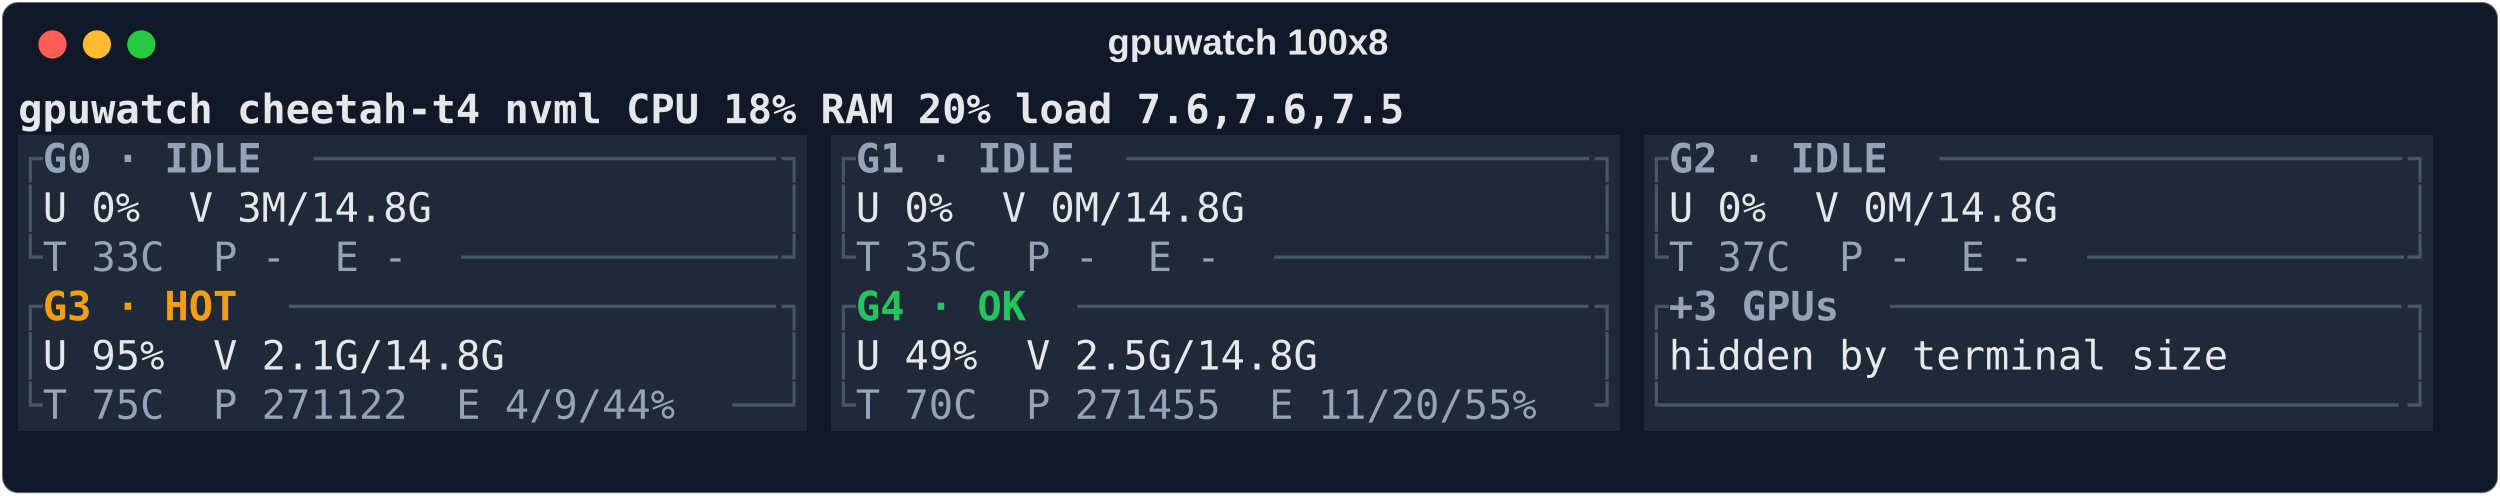
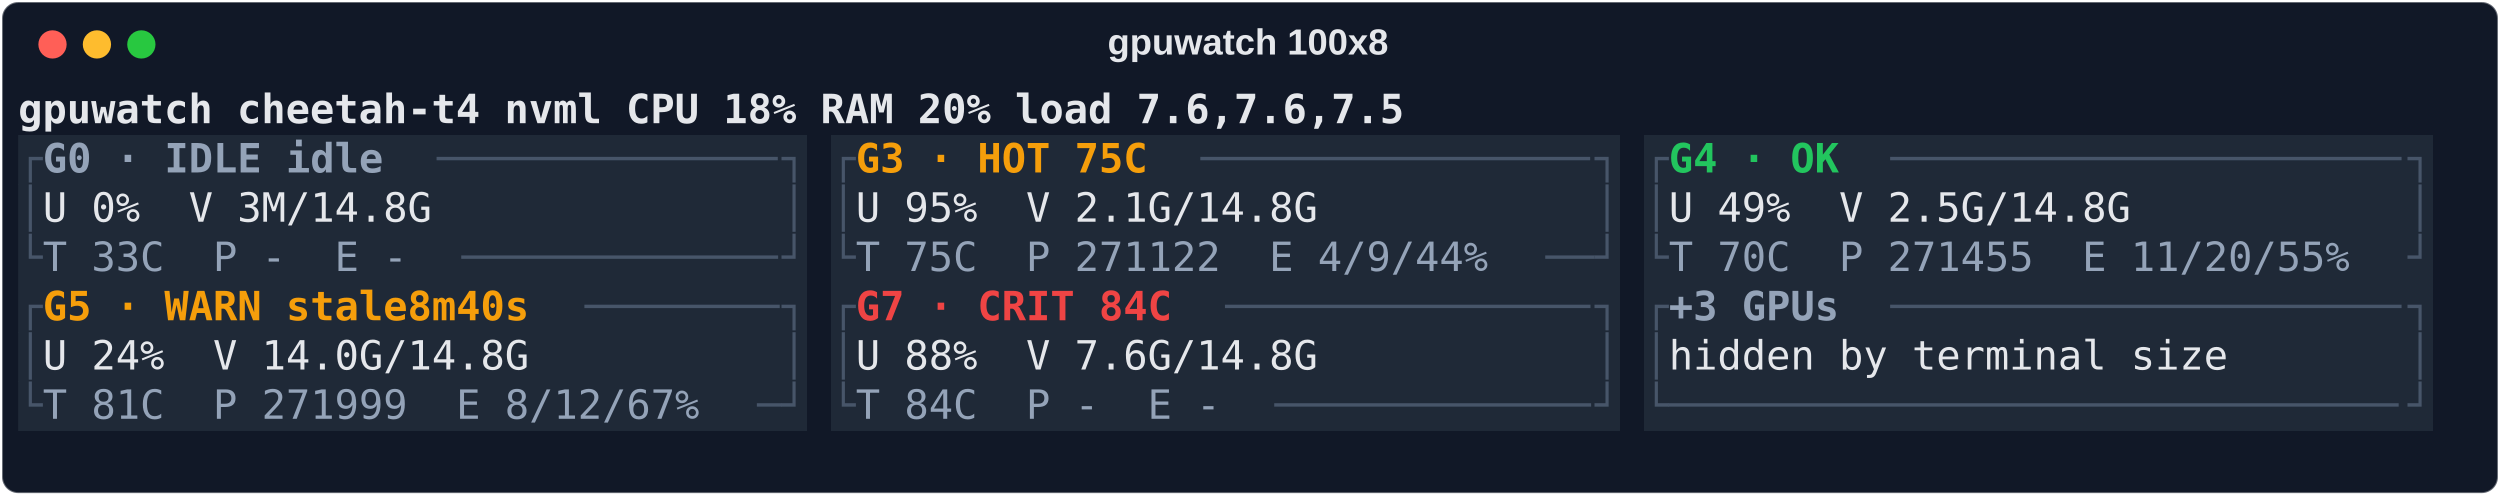
<svg xmlns="http://www.w3.org/2000/svg" class="rich-terminal" viewBox="0 0 1238 245.2">
  <style>

    @font-face {
        font-family: "Fira Code";
        src: local("FiraCode-Regular"),
                url("https://cdnjs.cloudflare.com/ajax/libs/firacode/6.2.0/woff2/FiraCode-Regular.woff2") format("woff2"),
                url("https://cdnjs.cloudflare.com/ajax/libs/firacode/6.2.0/woff/FiraCode-Regular.woff") format("woff");
        font-style: normal;
        font-weight: 400;
    }
    @font-face {
        font-family: "Fira Code";
        src: local("FiraCode-Bold"),
                url("https://cdnjs.cloudflare.com/ajax/libs/firacode/6.2.0/woff2/FiraCode-Bold.woff2") format("woff2"),
                url("https://cdnjs.cloudflare.com/ajax/libs/firacode/6.2.0/woff/FiraCode-Bold.woff") format("woff");
        font-style: bold;
        font-weight: 700;
    }

-     .terminal-1915284042-matrix {
+     .terminal-2295180696-matrix {
        font-family: Fira Code, monospace;
        font-size: 20px;
        line-height: 24.4px;
        font-variant-east-asian: full-width;
    }

-     .terminal-1915284042-title {
+     .terminal-2295180696-title {
        font-size: 18px;
        font-weight: bold;
        font-family: arial;
    }

-     .terminal-1915284042-r1 { fill: #e5e7eb;font-weight: bold }
- .terminal-1915284042-r2 { fill: #e5e7eb }
- .terminal-1915284042-r3 { fill: #475569 }
- .terminal-1915284042-r4 { fill: #94a3b8;font-weight: bold }
- .terminal-1915284042-r5 { fill: #94a3b8 }
- .terminal-1915284042-r6 { fill: #f59e0b;font-weight: bold }
- .terminal-1915284042-r7 { fill: #22c55e;font-weight: bold }
+     .terminal-2295180696-r1 { fill: #e5e7eb;font-weight: bold }
+ .terminal-2295180696-r2 { fill: #e5e7eb }
+ .terminal-2295180696-r3 { fill: #475569 }
+ .terminal-2295180696-r4 { fill: #94a3b8;font-weight: bold }
+ .terminal-2295180696-r5 { fill: #f59e0b;font-weight: bold }
+ .terminal-2295180696-r6 { fill: #22c55e;font-weight: bold }
+ .terminal-2295180696-r7 { fill: #94a3b8 }
+ .terminal-2295180696-r8 { fill: #ef4444;font-weight: bold }
    </style>
  <defs>
-     <clipPath id="terminal-1915284042-clip-terminal">
+     <clipPath id="terminal-2295180696-clip-terminal">
      <rect x="0" y="0" width="1219.0" height="194.2" />
    </clipPath>
-     <clipPath id="terminal-1915284042-line-0">
+     <clipPath id="terminal-2295180696-line-0">
      <rect x="0" y="1.5" width="1220" height="24.65" />
    </clipPath>
-     <clipPath id="terminal-1915284042-line-1">
+     <clipPath id="terminal-2295180696-line-1">
      <rect x="0" y="25.9" width="1220" height="24.65" />
    </clipPath>
-     <clipPath id="terminal-1915284042-line-2">
+     <clipPath id="terminal-2295180696-line-2">
      <rect x="0" y="50.3" width="1220" height="24.65" />
    </clipPath>
-     <clipPath id="terminal-1915284042-line-3">
+     <clipPath id="terminal-2295180696-line-3">
      <rect x="0" y="74.7" width="1220" height="24.65" />
    </clipPath>
-     <clipPath id="terminal-1915284042-line-4">
+     <clipPath id="terminal-2295180696-line-4">
      <rect x="0" y="99.1" width="1220" height="24.65" />
    </clipPath>
-     <clipPath id="terminal-1915284042-line-5">
+     <clipPath id="terminal-2295180696-line-5">
      <rect x="0" y="123.5" width="1220" height="24.65" />
    </clipPath>
-     <clipPath id="terminal-1915284042-line-6">
+     <clipPath id="terminal-2295180696-line-6">
      <rect x="0" y="147.9" width="1220" height="24.65" />
    </clipPath>
  </defs>
  <rect fill="#111827" stroke="rgba(255,255,255,0.35)" stroke-width="1" x="1" y="1" width="1236" height="243.2" rx="8" />
-   <text class="terminal-1915284042-title" fill="#e5e7eb" text-anchor="middle" x="618" y="27">gpuwatch 100x8</text>
+   <text class="terminal-2295180696-title" fill="#e5e7eb" text-anchor="middle" x="618" y="27">gpuwatch 100x8</text>
  <g transform="translate(26,22)">
    <circle cx="0" cy="0" r="7" fill="#ff5f57" />
    <circle cx="22" cy="0" r="7" fill="#febc2e" />
    <circle cx="44" cy="0" r="7" fill="#28c840" />
  </g>
-   <g transform="translate(9, 41)" clip-path="url(#terminal-1915284042-clip-terminal)">
+   <g transform="translate(9, 41)" clip-path="url(#terminal-2295180696-clip-terminal)">
    <rect fill="#111827" x="0" y="1.5" width="1220" height="24.65" shape-rendering="crispEdges" />
    <rect fill="#1f2937" x="0" y="25.9" width="12.2" height="24.65" shape-rendering="crispEdges" />
-     <rect fill="#1f2937" x="12.2" y="25.9" width="134.2" height="24.65" shape-rendering="crispEdges" />
-     <rect fill="#1f2937" x="146.4" y="25.9" width="231.8" height="24.65" shape-rendering="crispEdges" />
+     <rect fill="#1f2937" x="12.2" y="25.9" width="195.2" height="24.65" shape-rendering="crispEdges" />
+     <rect fill="#1f2937" x="207.4" y="25.9" width="170.8" height="24.65" shape-rendering="crispEdges" />
    <rect fill="#1f2937" x="378.2" y="25.9" width="12.2" height="24.65" shape-rendering="crispEdges" />
    <rect fill="#1f2937" x="402.6" y="25.9" width="12.2" height="24.65" shape-rendering="crispEdges" />
-     <rect fill="#1f2937" x="414.8" y="25.9" width="134.2" height="24.65" shape-rendering="crispEdges" />
-     <rect fill="#1f2937" x="549" y="25.9" width="231.8" height="24.65" shape-rendering="crispEdges" />
+     <rect fill="#1f2937" x="414.8" y="25.9" width="170.8" height="24.65" shape-rendering="crispEdges" />
+     <rect fill="#1f2937" x="585.6" y="25.9" width="195.2" height="24.65" shape-rendering="crispEdges" />
    <rect fill="#1f2937" x="780.8" y="25.9" width="12.2" height="24.65" shape-rendering="crispEdges" />
    <rect fill="#1f2937" x="805.2" y="25.9" width="12.2" height="24.65" shape-rendering="crispEdges" />
-     <rect fill="#1f2937" x="817.4" y="25.9" width="134.2" height="24.65" shape-rendering="crispEdges" />
-     <rect fill="#1f2937" x="951.6" y="25.9" width="231.8" height="24.65" shape-rendering="crispEdges" />
+     <rect fill="#1f2937" x="817.4" y="25.9" width="109.8" height="24.65" shape-rendering="crispEdges" />
+     <rect fill="#1f2937" x="927.2" y="25.9" width="256.2" height="24.65" shape-rendering="crispEdges" />
    <rect fill="#1f2937" x="1183.4" y="25.9" width="12.2" height="24.65" shape-rendering="crispEdges" />
    <rect fill="#1f2937" x="0" y="50.3" width="12.2" height="24.65" shape-rendering="crispEdges" />
    <rect fill="#1f2937" x="12.2" y="50.3" width="366" height="24.65" shape-rendering="crispEdges" />
    <rect fill="#1f2937" x="378.2" y="50.3" width="12.2" height="24.65" shape-rendering="crispEdges" />
    <rect fill="#1f2937" x="402.6" y="50.3" width="12.2" height="24.65" shape-rendering="crispEdges" />
    <rect fill="#1f2937" x="414.8" y="50.3" width="366" height="24.65" shape-rendering="crispEdges" />
    <rect fill="#1f2937" x="780.8" y="50.3" width="12.2" height="24.65" shape-rendering="crispEdges" />
    <rect fill="#1f2937" x="805.2" y="50.3" width="12.2" height="24.65" shape-rendering="crispEdges" />
    <rect fill="#1f2937" x="817.4" y="50.3" width="366" height="24.65" shape-rendering="crispEdges" />
    <rect fill="#1f2937" x="1183.4" y="50.3" width="12.2" height="24.65" shape-rendering="crispEdges" />
    <rect fill="#1f2937" x="0" y="74.7" width="12.2" height="24.65" shape-rendering="crispEdges" />
    <rect fill="#1f2937" x="12.2" y="74.7" width="207.4" height="24.65" shape-rendering="crispEdges" />
    <rect fill="#1f2937" x="219.6" y="74.7" width="158.6" height="24.65" shape-rendering="crispEdges" />
    <rect fill="#1f2937" x="378.2" y="74.7" width="12.2" height="24.65" shape-rendering="crispEdges" />
    <rect fill="#1f2937" x="402.6" y="74.7" width="12.2" height="24.65" shape-rendering="crispEdges" />
-     <rect fill="#1f2937" x="414.8" y="74.7" width="207.4" height="24.65" shape-rendering="crispEdges" />
-     <rect fill="#1f2937" x="622.2" y="74.7" width="158.6" height="24.65" shape-rendering="crispEdges" />
+     <rect fill="#1f2937" x="414.8" y="74.7" width="341.6" height="24.65" shape-rendering="crispEdges" />
+     <rect fill="#1f2937" x="756.4" y="74.7" width="24.4" height="24.65" shape-rendering="crispEdges" />
    <rect fill="#1f2937" x="780.8" y="74.7" width="12.2" height="24.65" shape-rendering="crispEdges" />
    <rect fill="#1f2937" x="805.2" y="74.7" width="12.2" height="24.65" shape-rendering="crispEdges" />
-     <rect fill="#1f2937" x="817.4" y="74.7" width="207.4" height="24.65" shape-rendering="crispEdges" />
-     <rect fill="#1f2937" x="1024.8" y="74.7" width="158.6" height="24.65" shape-rendering="crispEdges" />
+     <rect fill="#1f2937" x="817.4" y="74.7" width="366" height="24.65" shape-rendering="crispEdges" />
    <rect fill="#1f2937" x="1183.4" y="74.7" width="12.2" height="24.65" shape-rendering="crispEdges" />
    <rect fill="#1f2937" x="0" y="99.1" width="12.2" height="24.65" shape-rendering="crispEdges" />
-     <rect fill="#1f2937" x="12.2" y="99.1" width="122" height="24.65" shape-rendering="crispEdges" />
-     <rect fill="#1f2937" x="134.2" y="99.1" width="244" height="24.65" shape-rendering="crispEdges" />
+     <rect fill="#1f2937" x="12.2" y="99.1" width="268.4" height="24.65" shape-rendering="crispEdges" />
+     <rect fill="#1f2937" x="280.6" y="99.1" width="97.6" height="24.65" shape-rendering="crispEdges" />
    <rect fill="#1f2937" x="378.2" y="99.1" width="12.2" height="24.65" shape-rendering="crispEdges" />
    <rect fill="#1f2937" x="402.6" y="99.1" width="12.2" height="24.65" shape-rendering="crispEdges" />
-     <rect fill="#1f2937" x="414.8" y="99.1" width="109.8" height="24.65" shape-rendering="crispEdges" />
-     <rect fill="#1f2937" x="524.6" y="99.1" width="256.2" height="24.65" shape-rendering="crispEdges" />
+     <rect fill="#1f2937" x="414.8" y="99.1" width="183" height="24.65" shape-rendering="crispEdges" />
+     <rect fill="#1f2937" x="597.8" y="99.1" width="183" height="24.65" shape-rendering="crispEdges" />
    <rect fill="#1f2937" x="780.8" y="99.1" width="12.2" height="24.65" shape-rendering="crispEdges" />
    <rect fill="#1f2937" x="805.2" y="99.1" width="12.2" height="24.65" shape-rendering="crispEdges" />
    <rect fill="#1f2937" x="817.4" y="99.1" width="109.8" height="24.65" shape-rendering="crispEdges" />
    <rect fill="#1f2937" x="927.2" y="99.1" width="256.2" height="24.65" shape-rendering="crispEdges" />
    <rect fill="#1f2937" x="1183.4" y="99.1" width="12.2" height="24.65" shape-rendering="crispEdges" />
    <rect fill="#1f2937" x="0" y="123.5" width="12.2" height="24.65" shape-rendering="crispEdges" />
    <rect fill="#1f2937" x="12.2" y="123.5" width="366" height="24.65" shape-rendering="crispEdges" />
    <rect fill="#1f2937" x="378.2" y="123.5" width="12.2" height="24.65" shape-rendering="crispEdges" />
    <rect fill="#1f2937" x="402.6" y="123.5" width="12.2" height="24.65" shape-rendering="crispEdges" />
    <rect fill="#1f2937" x="414.8" y="123.5" width="366" height="24.65" shape-rendering="crispEdges" />
    <rect fill="#1f2937" x="780.8" y="123.5" width="12.2" height="24.65" shape-rendering="crispEdges" />
    <rect fill="#1f2937" x="805.2" y="123.5" width="12.2" height="24.65" shape-rendering="crispEdges" />
    <rect fill="#1f2937" x="817.4" y="123.5" width="366" height="24.65" shape-rendering="crispEdges" />
    <rect fill="#1f2937" x="1183.4" y="123.5" width="12.2" height="24.65" shape-rendering="crispEdges" />
    <rect fill="#1f2937" x="0" y="147.9" width="12.2" height="24.65" shape-rendering="crispEdges" />
-     <rect fill="#1f2937" x="12.2" y="147.9" width="341.6" height="24.65" shape-rendering="crispEdges" />
-     <rect fill="#1f2937" x="353.8" y="147.9" width="24.4" height="24.65" shape-rendering="crispEdges" />
+     <rect fill="#1f2937" x="12.2" y="147.9" width="353.8" height="24.65" shape-rendering="crispEdges" />
+     <rect fill="#1f2937" x="366" y="147.9" width="12.2" height="24.65" shape-rendering="crispEdges" />
    <rect fill="#1f2937" x="378.2" y="147.9" width="12.2" height="24.65" shape-rendering="crispEdges" />
    <rect fill="#1f2937" x="402.6" y="147.9" width="12.2" height="24.65" shape-rendering="crispEdges" />
-     <rect fill="#1f2937" x="414.8" y="147.9" width="366" height="24.65" shape-rendering="crispEdges" />
+     <rect fill="#1f2937" x="414.8" y="147.9" width="207.4" height="24.65" shape-rendering="crispEdges" />
+     <rect fill="#1f2937" x="622.2" y="147.9" width="158.6" height="24.65" shape-rendering="crispEdges" />
    <rect fill="#1f2937" x="780.8" y="147.9" width="12.2" height="24.65" shape-rendering="crispEdges" />
    <rect fill="#1f2937" x="805.2" y="147.9" width="12.2" height="24.65" shape-rendering="crispEdges" />
    <rect fill="#1f2937" x="817.4" y="147.9" width="366" height="24.65" shape-rendering="crispEdges" />
    <rect fill="#1f2937" x="1183.4" y="147.9" width="12.2" height="24.65" shape-rendering="crispEdges" />
    <rect fill="#111827" x="0" y="172.3" width="1220" height="24.65" shape-rendering="crispEdges" />
-     <g class="terminal-1915284042-matrix">
-       <text class="terminal-1915284042-r1" x="0" y="20" textLength="1220" clip-path="url(#terminal-1915284042-line-0)">gpuwatch cheetah-t4 nvml CPU 18% RAM 20% load 7.6,7.6,7.5                                           </text>
-       <text class="terminal-1915284042-r2" x="1220" y="20" textLength="12.2" clip-path="url(#terminal-1915284042-line-0)">
- </text>
-       <text class="terminal-1915284042-r3" x="0" y="44.4" textLength="12.2" clip-path="url(#terminal-1915284042-line-1)">┌</text>
-       <text class="terminal-1915284042-r4" x="12.2" y="44.4" textLength="134.2" clip-path="url(#terminal-1915284042-line-1)"> G0 · IDLE </text>
-       <text class="terminal-1915284042-r3" x="146.4" y="44.4" textLength="231.8" clip-path="url(#terminal-1915284042-line-1)">───────────────────</text>
-       <text class="terminal-1915284042-r3" x="378.2" y="44.4" textLength="12.2" clip-path="url(#terminal-1915284042-line-1)">┐</text>
-       <text class="terminal-1915284042-r3" x="402.6" y="44.4" textLength="12.2" clip-path="url(#terminal-1915284042-line-1)">┌</text>
-       <text class="terminal-1915284042-r4" x="414.8" y="44.4" textLength="134.2" clip-path="url(#terminal-1915284042-line-1)"> G1 · IDLE </text>
-       <text class="terminal-1915284042-r3" x="549" y="44.4" textLength="231.8" clip-path="url(#terminal-1915284042-line-1)">───────────────────</text>
-       <text class="terminal-1915284042-r3" x="780.8" y="44.4" textLength="12.2" clip-path="url(#terminal-1915284042-line-1)">┐</text>
-       <text class="terminal-1915284042-r3" x="805.2" y="44.4" textLength="12.2" clip-path="url(#terminal-1915284042-line-1)">┌</text>
-       <text class="terminal-1915284042-r4" x="817.4" y="44.4" textLength="134.2" clip-path="url(#terminal-1915284042-line-1)"> G2 · IDLE </text>
-       <text class="terminal-1915284042-r3" x="951.6" y="44.4" textLength="231.8" clip-path="url(#terminal-1915284042-line-1)">───────────────────</text>
-       <text class="terminal-1915284042-r3" x="1183.4" y="44.4" textLength="12.2" clip-path="url(#terminal-1915284042-line-1)">┐</text>
-       <text class="terminal-1915284042-r2" x="1220" y="44.4" textLength="12.2" clip-path="url(#terminal-1915284042-line-1)">
- </text>
-       <text class="terminal-1915284042-r3" x="0" y="68.8" textLength="12.2" clip-path="url(#terminal-1915284042-line-2)">│</text>
-       <text class="terminal-1915284042-r2" x="12.2" y="68.8" textLength="366" clip-path="url(#terminal-1915284042-line-2)">U 0%  V 3M/14.8G              </text>
-       <text class="terminal-1915284042-r3" x="378.2" y="68.8" textLength="12.2" clip-path="url(#terminal-1915284042-line-2)">│</text>
-       <text class="terminal-1915284042-r3" x="402.6" y="68.8" textLength="12.2" clip-path="url(#terminal-1915284042-line-2)">│</text>
-       <text class="terminal-1915284042-r2" x="414.8" y="68.8" textLength="366" clip-path="url(#terminal-1915284042-line-2)">U 0%  V 0M/14.8G              </text>
-       <text class="terminal-1915284042-r3" x="780.8" y="68.8" textLength="12.2" clip-path="url(#terminal-1915284042-line-2)">│</text>
-       <text class="terminal-1915284042-r3" x="805.2" y="68.8" textLength="12.2" clip-path="url(#terminal-1915284042-line-2)">│</text>
-       <text class="terminal-1915284042-r2" x="817.4" y="68.8" textLength="366" clip-path="url(#terminal-1915284042-line-2)">U 0%  V 0M/14.8G              </text>
-       <text class="terminal-1915284042-r3" x="1183.4" y="68.8" textLength="12.2" clip-path="url(#terminal-1915284042-line-2)">│</text>
-       <text class="terminal-1915284042-r2" x="1220" y="68.8" textLength="12.2" clip-path="url(#terminal-1915284042-line-2)">
- </text>
-       <text class="terminal-1915284042-r3" x="0" y="93.2" textLength="12.2" clip-path="url(#terminal-1915284042-line-3)">└</text>
-       <text class="terminal-1915284042-r5" x="12.2" y="93.2" textLength="207.4" clip-path="url(#terminal-1915284042-line-3)"> T 33C  P -  E - </text>
-       <text class="terminal-1915284042-r3" x="219.6" y="93.2" textLength="158.6" clip-path="url(#terminal-1915284042-line-3)">─────────────</text>
-       <text class="terminal-1915284042-r3" x="378.2" y="93.2" textLength="12.2" clip-path="url(#terminal-1915284042-line-3)">┘</text>
-       <text class="terminal-1915284042-r3" x="402.6" y="93.2" textLength="12.2" clip-path="url(#terminal-1915284042-line-3)">└</text>
-       <text class="terminal-1915284042-r5" x="414.8" y="93.2" textLength="207.4" clip-path="url(#terminal-1915284042-line-3)"> T 35C  P -  E - </text>
-       <text class="terminal-1915284042-r3" x="622.2" y="93.2" textLength="158.6" clip-path="url(#terminal-1915284042-line-3)">─────────────</text>
-       <text class="terminal-1915284042-r3" x="780.8" y="93.2" textLength="12.2" clip-path="url(#terminal-1915284042-line-3)">┘</text>
-       <text class="terminal-1915284042-r3" x="805.2" y="93.2" textLength="12.2" clip-path="url(#terminal-1915284042-line-3)">└</text>
-       <text class="terminal-1915284042-r5" x="817.4" y="93.2" textLength="207.4" clip-path="url(#terminal-1915284042-line-3)"> T 37C  P -  E - </text>
-       <text class="terminal-1915284042-r3" x="1024.8" y="93.2" textLength="158.6" clip-path="url(#terminal-1915284042-line-3)">─────────────</text>
-       <text class="terminal-1915284042-r3" x="1183.4" y="93.2" textLength="12.2" clip-path="url(#terminal-1915284042-line-3)">┘</text>
-       <text class="terminal-1915284042-r2" x="1220" y="93.2" textLength="12.2" clip-path="url(#terminal-1915284042-line-3)">
- </text>
-       <text class="terminal-1915284042-r3" x="0" y="117.6" textLength="12.2" clip-path="url(#terminal-1915284042-line-4)">┌</text>
-       <text class="terminal-1915284042-r6" x="12.2" y="117.6" textLength="122" clip-path="url(#terminal-1915284042-line-4)"> G3 · HOT </text>
-       <text class="terminal-1915284042-r3" x="134.2" y="117.6" textLength="244" clip-path="url(#terminal-1915284042-line-4)">────────────────────</text>
-       <text class="terminal-1915284042-r3" x="378.2" y="117.6" textLength="12.2" clip-path="url(#terminal-1915284042-line-4)">┐</text>
-       <text class="terminal-1915284042-r3" x="402.6" y="117.6" textLength="12.2" clip-path="url(#terminal-1915284042-line-4)">┌</text>
-       <text class="terminal-1915284042-r7" x="414.8" y="117.6" textLength="109.8" clip-path="url(#terminal-1915284042-line-4)"> G4 · OK </text>
-       <text class="terminal-1915284042-r3" x="524.6" y="117.6" textLength="256.2" clip-path="url(#terminal-1915284042-line-4)">─────────────────────</text>
-       <text class="terminal-1915284042-r3" x="780.8" y="117.6" textLength="12.2" clip-path="url(#terminal-1915284042-line-4)">┐</text>
-       <text class="terminal-1915284042-r3" x="805.2" y="117.6" textLength="12.2" clip-path="url(#terminal-1915284042-line-4)">┌</text>
-       <text class="terminal-1915284042-r4" x="817.4" y="117.6" textLength="109.8" clip-path="url(#terminal-1915284042-line-4)"> +3 GPUs </text>
-       <text class="terminal-1915284042-r3" x="927.2" y="117.6" textLength="256.2" clip-path="url(#terminal-1915284042-line-4)">─────────────────────</text>
-       <text class="terminal-1915284042-r3" x="1183.4" y="117.6" textLength="12.2" clip-path="url(#terminal-1915284042-line-4)">┐</text>
-       <text class="terminal-1915284042-r2" x="1220" y="117.6" textLength="12.2" clip-path="url(#terminal-1915284042-line-4)">
- </text>
-       <text class="terminal-1915284042-r3" x="0" y="142" textLength="12.2" clip-path="url(#terminal-1915284042-line-5)">│</text>
-       <text class="terminal-1915284042-r2" x="12.2" y="142" textLength="366" clip-path="url(#terminal-1915284042-line-5)">U 95%  V 2.1G/14.8G           </text>
-       <text class="terminal-1915284042-r3" x="378.2" y="142" textLength="12.2" clip-path="url(#terminal-1915284042-line-5)">│</text>
-       <text class="terminal-1915284042-r3" x="402.6" y="142" textLength="12.2" clip-path="url(#terminal-1915284042-line-5)">│</text>
-       <text class="terminal-1915284042-r2" x="414.8" y="142" textLength="366" clip-path="url(#terminal-1915284042-line-5)">U 49%  V 2.5G/14.8G           </text>
-       <text class="terminal-1915284042-r3" x="780.8" y="142" textLength="12.2" clip-path="url(#terminal-1915284042-line-5)">│</text>
-       <text class="terminal-1915284042-r3" x="805.2" y="142" textLength="12.2" clip-path="url(#terminal-1915284042-line-5)">│</text>
-       <text class="terminal-1915284042-r2" x="817.4" y="142" textLength="366" clip-path="url(#terminal-1915284042-line-5)">hidden by terminal size       </text>
-       <text class="terminal-1915284042-r3" x="1183.4" y="142" textLength="12.2" clip-path="url(#terminal-1915284042-line-5)">│</text>
-       <text class="terminal-1915284042-r2" x="1220" y="142" textLength="12.2" clip-path="url(#terminal-1915284042-line-5)">
- </text>
-       <text class="terminal-1915284042-r3" x="0" y="166.4" textLength="12.2" clip-path="url(#terminal-1915284042-line-6)">└</text>
-       <text class="terminal-1915284042-r5" x="12.2" y="166.4" textLength="341.6" clip-path="url(#terminal-1915284042-line-6)"> T 75C  P 271122  E 4/9/44% </text>
-       <text class="terminal-1915284042-r3" x="353.8" y="166.4" textLength="24.4" clip-path="url(#terminal-1915284042-line-6)">──</text>
-       <text class="terminal-1915284042-r3" x="378.2" y="166.4" textLength="12.2" clip-path="url(#terminal-1915284042-line-6)">┘</text>
-       <text class="terminal-1915284042-r3" x="402.6" y="166.4" textLength="12.2" clip-path="url(#terminal-1915284042-line-6)">└</text>
-       <text class="terminal-1915284042-r5" x="414.8" y="166.4" textLength="366" clip-path="url(#terminal-1915284042-line-6)"> T 70C  P 271455  E 11/20/55% </text>
-       <text class="terminal-1915284042-r3" x="780.8" y="166.4" textLength="12.2" clip-path="url(#terminal-1915284042-line-6)">┘</text>
-       <text class="terminal-1915284042-r3" x="805.2" y="166.4" textLength="12.2" clip-path="url(#terminal-1915284042-line-6)">└</text>
-       <text class="terminal-1915284042-r3" x="817.4" y="166.4" textLength="366" clip-path="url(#terminal-1915284042-line-6)">──────────────────────────────</text>
-       <text class="terminal-1915284042-r3" x="1183.4" y="166.4" textLength="12.2" clip-path="url(#terminal-1915284042-line-6)">┘</text>
-       <text class="terminal-1915284042-r2" x="1220" y="166.4" textLength="12.2" clip-path="url(#terminal-1915284042-line-6)">
- </text>
-       <text class="terminal-1915284042-r2" x="1220" y="190.8" textLength="12.2" clip-path="url(#terminal-1915284042-line-7)">
+     <g class="terminal-2295180696-matrix">
+       <text class="terminal-2295180696-r1" x="0" y="20" textLength="1220" clip-path="url(#terminal-2295180696-line-0)">gpuwatch cheetah-t4 nvml CPU 18% RAM 20% load 7.6,7.6,7.5                                           </text>
+       <text class="terminal-2295180696-r2" x="1220" y="20" textLength="12.2" clip-path="url(#terminal-2295180696-line-0)">
+ </text>
+       <text class="terminal-2295180696-r3" x="0" y="44.4" textLength="12.2" clip-path="url(#terminal-2295180696-line-1)">┌</text>
+       <text class="terminal-2295180696-r4" x="12.2" y="44.4" textLength="195.2" clip-path="url(#terminal-2295180696-line-1)"> G0 · IDLE idle </text>
+       <text class="terminal-2295180696-r3" x="207.4" y="44.4" textLength="170.8" clip-path="url(#terminal-2295180696-line-1)">──────────────</text>
+       <text class="terminal-2295180696-r3" x="378.2" y="44.4" textLength="12.2" clip-path="url(#terminal-2295180696-line-1)">┐</text>
+       <text class="terminal-2295180696-r3" x="402.6" y="44.4" textLength="12.2" clip-path="url(#terminal-2295180696-line-1)">┌</text>
+       <text class="terminal-2295180696-r5" x="414.8" y="44.4" textLength="170.8" clip-path="url(#terminal-2295180696-line-1)"> G3 · HOT 75C </text>
+       <text class="terminal-2295180696-r3" x="585.6" y="44.4" textLength="195.2" clip-path="url(#terminal-2295180696-line-1)">────────────────</text>
+       <text class="terminal-2295180696-r3" x="780.8" y="44.4" textLength="12.2" clip-path="url(#terminal-2295180696-line-1)">┐</text>
+       <text class="terminal-2295180696-r3" x="805.2" y="44.4" textLength="12.2" clip-path="url(#terminal-2295180696-line-1)">┌</text>
+       <text class="terminal-2295180696-r6" x="817.4" y="44.4" textLength="109.8" clip-path="url(#terminal-2295180696-line-1)"> G4 · OK </text>
+       <text class="terminal-2295180696-r3" x="927.2" y="44.4" textLength="256.2" clip-path="url(#terminal-2295180696-line-1)">─────────────────────</text>
+       <text class="terminal-2295180696-r3" x="1183.4" y="44.4" textLength="12.2" clip-path="url(#terminal-2295180696-line-1)">┐</text>
+       <text class="terminal-2295180696-r2" x="1220" y="44.4" textLength="12.2" clip-path="url(#terminal-2295180696-line-1)">
+ </text>
+       <text class="terminal-2295180696-r3" x="0" y="68.8" textLength="12.2" clip-path="url(#terminal-2295180696-line-2)">│</text>
+       <text class="terminal-2295180696-r2" x="12.2" y="68.8" textLength="366" clip-path="url(#terminal-2295180696-line-2)">U 0%  V 3M/14.8G              </text>
+       <text class="terminal-2295180696-r3" x="378.2" y="68.8" textLength="12.2" clip-path="url(#terminal-2295180696-line-2)">│</text>
+       <text class="terminal-2295180696-r3" x="402.6" y="68.8" textLength="12.2" clip-path="url(#terminal-2295180696-line-2)">│</text>
+       <text class="terminal-2295180696-r2" x="414.8" y="68.8" textLength="366" clip-path="url(#terminal-2295180696-line-2)">U 95%  V 2.1G/14.8G           </text>
+       <text class="terminal-2295180696-r3" x="780.8" y="68.8" textLength="12.2" clip-path="url(#terminal-2295180696-line-2)">│</text>
+       <text class="terminal-2295180696-r3" x="805.2" y="68.8" textLength="12.2" clip-path="url(#terminal-2295180696-line-2)">│</text>
+       <text class="terminal-2295180696-r2" x="817.4" y="68.8" textLength="366" clip-path="url(#terminal-2295180696-line-2)">U 49%  V 2.5G/14.8G           </text>
+       <text class="terminal-2295180696-r3" x="1183.4" y="68.8" textLength="12.2" clip-path="url(#terminal-2295180696-line-2)">│</text>
+       <text class="terminal-2295180696-r2" x="1220" y="68.8" textLength="12.2" clip-path="url(#terminal-2295180696-line-2)">
+ </text>
+       <text class="terminal-2295180696-r3" x="0" y="93.2" textLength="12.2" clip-path="url(#terminal-2295180696-line-3)">└</text>
+       <text class="terminal-2295180696-r7" x="12.2" y="93.2" textLength="207.4" clip-path="url(#terminal-2295180696-line-3)"> T 33C  P -  E - </text>
+       <text class="terminal-2295180696-r3" x="219.6" y="93.2" textLength="158.6" clip-path="url(#terminal-2295180696-line-3)">─────────────</text>
+       <text class="terminal-2295180696-r3" x="378.2" y="93.2" textLength="12.2" clip-path="url(#terminal-2295180696-line-3)">┘</text>
+       <text class="terminal-2295180696-r3" x="402.6" y="93.2" textLength="12.2" clip-path="url(#terminal-2295180696-line-3)">└</text>
+       <text class="terminal-2295180696-r7" x="414.8" y="93.2" textLength="341.6" clip-path="url(#terminal-2295180696-line-3)"> T 75C  P 271122  E 4/9/44% </text>
+       <text class="terminal-2295180696-r3" x="756.4" y="93.2" textLength="24.4" clip-path="url(#terminal-2295180696-line-3)">──</text>
+       <text class="terminal-2295180696-r3" x="780.8" y="93.2" textLength="12.2" clip-path="url(#terminal-2295180696-line-3)">┘</text>
+       <text class="terminal-2295180696-r3" x="805.2" y="93.2" textLength="12.2" clip-path="url(#terminal-2295180696-line-3)">└</text>
+       <text class="terminal-2295180696-r7" x="817.4" y="93.2" textLength="366" clip-path="url(#terminal-2295180696-line-3)"> T 70C  P 271455  E 11/20/55% </text>
+       <text class="terminal-2295180696-r3" x="1183.4" y="93.2" textLength="12.2" clip-path="url(#terminal-2295180696-line-3)">┘</text>
+       <text class="terminal-2295180696-r2" x="1220" y="93.2" textLength="12.2" clip-path="url(#terminal-2295180696-line-3)">
+ </text>
+       <text class="terminal-2295180696-r3" x="0" y="117.6" textLength="12.2" clip-path="url(#terminal-2295180696-line-4)">┌</text>
+       <text class="terminal-2295180696-r5" x="12.2" y="117.6" textLength="268.4" clip-path="url(#terminal-2295180696-line-4)"> G5 · WARN stale8m40s </text>
+       <text class="terminal-2295180696-r3" x="280.6" y="117.6" textLength="97.6" clip-path="url(#terminal-2295180696-line-4)">────────</text>
+       <text class="terminal-2295180696-r3" x="378.2" y="117.6" textLength="12.2" clip-path="url(#terminal-2295180696-line-4)">┐</text>
+       <text class="terminal-2295180696-r3" x="402.6" y="117.6" textLength="12.2" clip-path="url(#terminal-2295180696-line-4)">┌</text>
+       <text class="terminal-2295180696-r8" x="414.8" y="117.6" textLength="183" clip-path="url(#terminal-2295180696-line-4)"> G7 · CRIT 84C </text>
+       <text class="terminal-2295180696-r3" x="597.8" y="117.6" textLength="183" clip-path="url(#terminal-2295180696-line-4)">───────────────</text>
+       <text class="terminal-2295180696-r3" x="780.8" y="117.6" textLength="12.2" clip-path="url(#terminal-2295180696-line-4)">┐</text>
+       <text class="terminal-2295180696-r3" x="805.2" y="117.6" textLength="12.2" clip-path="url(#terminal-2295180696-line-4)">┌</text>
+       <text class="terminal-2295180696-r4" x="817.4" y="117.6" textLength="109.8" clip-path="url(#terminal-2295180696-line-4)"> +3 GPUs </text>
+       <text class="terminal-2295180696-r3" x="927.2" y="117.6" textLength="256.2" clip-path="url(#terminal-2295180696-line-4)">─────────────────────</text>
+       <text class="terminal-2295180696-r3" x="1183.4" y="117.6" textLength="12.2" clip-path="url(#terminal-2295180696-line-4)">┐</text>
+       <text class="terminal-2295180696-r2" x="1220" y="117.6" textLength="12.2" clip-path="url(#terminal-2295180696-line-4)">
+ </text>
+       <text class="terminal-2295180696-r3" x="0" y="142" textLength="12.2" clip-path="url(#terminal-2295180696-line-5)">│</text>
+       <text class="terminal-2295180696-r2" x="12.2" y="142" textLength="366" clip-path="url(#terminal-2295180696-line-5)">U 24%  V 14.0G/14.8G          </text>
+       <text class="terminal-2295180696-r3" x="378.2" y="142" textLength="12.2" clip-path="url(#terminal-2295180696-line-5)">│</text>
+       <text class="terminal-2295180696-r3" x="402.6" y="142" textLength="12.2" clip-path="url(#terminal-2295180696-line-5)">│</text>
+       <text class="terminal-2295180696-r2" x="414.8" y="142" textLength="366" clip-path="url(#terminal-2295180696-line-5)">U 88%  V 7.6G/14.8G           </text>
+       <text class="terminal-2295180696-r3" x="780.8" y="142" textLength="12.2" clip-path="url(#terminal-2295180696-line-5)">│</text>
+       <text class="terminal-2295180696-r3" x="805.2" y="142" textLength="12.2" clip-path="url(#terminal-2295180696-line-5)">│</text>
+       <text class="terminal-2295180696-r2" x="817.4" y="142" textLength="366" clip-path="url(#terminal-2295180696-line-5)">hidden by terminal size       </text>
+       <text class="terminal-2295180696-r3" x="1183.4" y="142" textLength="12.2" clip-path="url(#terminal-2295180696-line-5)">│</text>
+       <text class="terminal-2295180696-r2" x="1220" y="142" textLength="12.2" clip-path="url(#terminal-2295180696-line-5)">
+ </text>
+       <text class="terminal-2295180696-r3" x="0" y="166.4" textLength="12.2" clip-path="url(#terminal-2295180696-line-6)">└</text>
+       <text class="terminal-2295180696-r7" x="12.2" y="166.4" textLength="353.8" clip-path="url(#terminal-2295180696-line-6)"> T 81C  P 271999  E 8/12/67% </text>
+       <text class="terminal-2295180696-r3" x="366" y="166.4" textLength="12.2" clip-path="url(#terminal-2295180696-line-6)">─</text>
+       <text class="terminal-2295180696-r3" x="378.2" y="166.4" textLength="12.2" clip-path="url(#terminal-2295180696-line-6)">┘</text>
+       <text class="terminal-2295180696-r3" x="402.6" y="166.4" textLength="12.2" clip-path="url(#terminal-2295180696-line-6)">└</text>
+       <text class="terminal-2295180696-r7" x="414.8" y="166.4" textLength="207.4" clip-path="url(#terminal-2295180696-line-6)"> T 84C  P -  E - </text>
+       <text class="terminal-2295180696-r3" x="622.2" y="166.4" textLength="158.6" clip-path="url(#terminal-2295180696-line-6)">─────────────</text>
+       <text class="terminal-2295180696-r3" x="780.8" y="166.4" textLength="12.2" clip-path="url(#terminal-2295180696-line-6)">┘</text>
+       <text class="terminal-2295180696-r3" x="805.2" y="166.4" textLength="12.2" clip-path="url(#terminal-2295180696-line-6)">└</text>
+       <text class="terminal-2295180696-r3" x="817.4" y="166.4" textLength="366" clip-path="url(#terminal-2295180696-line-6)">──────────────────────────────</text>
+       <text class="terminal-2295180696-r3" x="1183.4" y="166.4" textLength="12.2" clip-path="url(#terminal-2295180696-line-6)">┘</text>
+       <text class="terminal-2295180696-r2" x="1220" y="166.4" textLength="12.2" clip-path="url(#terminal-2295180696-line-6)">
+ </text>
+       <text class="terminal-2295180696-r2" x="1220" y="190.8" textLength="12.2" clip-path="url(#terminal-2295180696-line-7)">
</text>
    </g>
  </g>
</svg>
